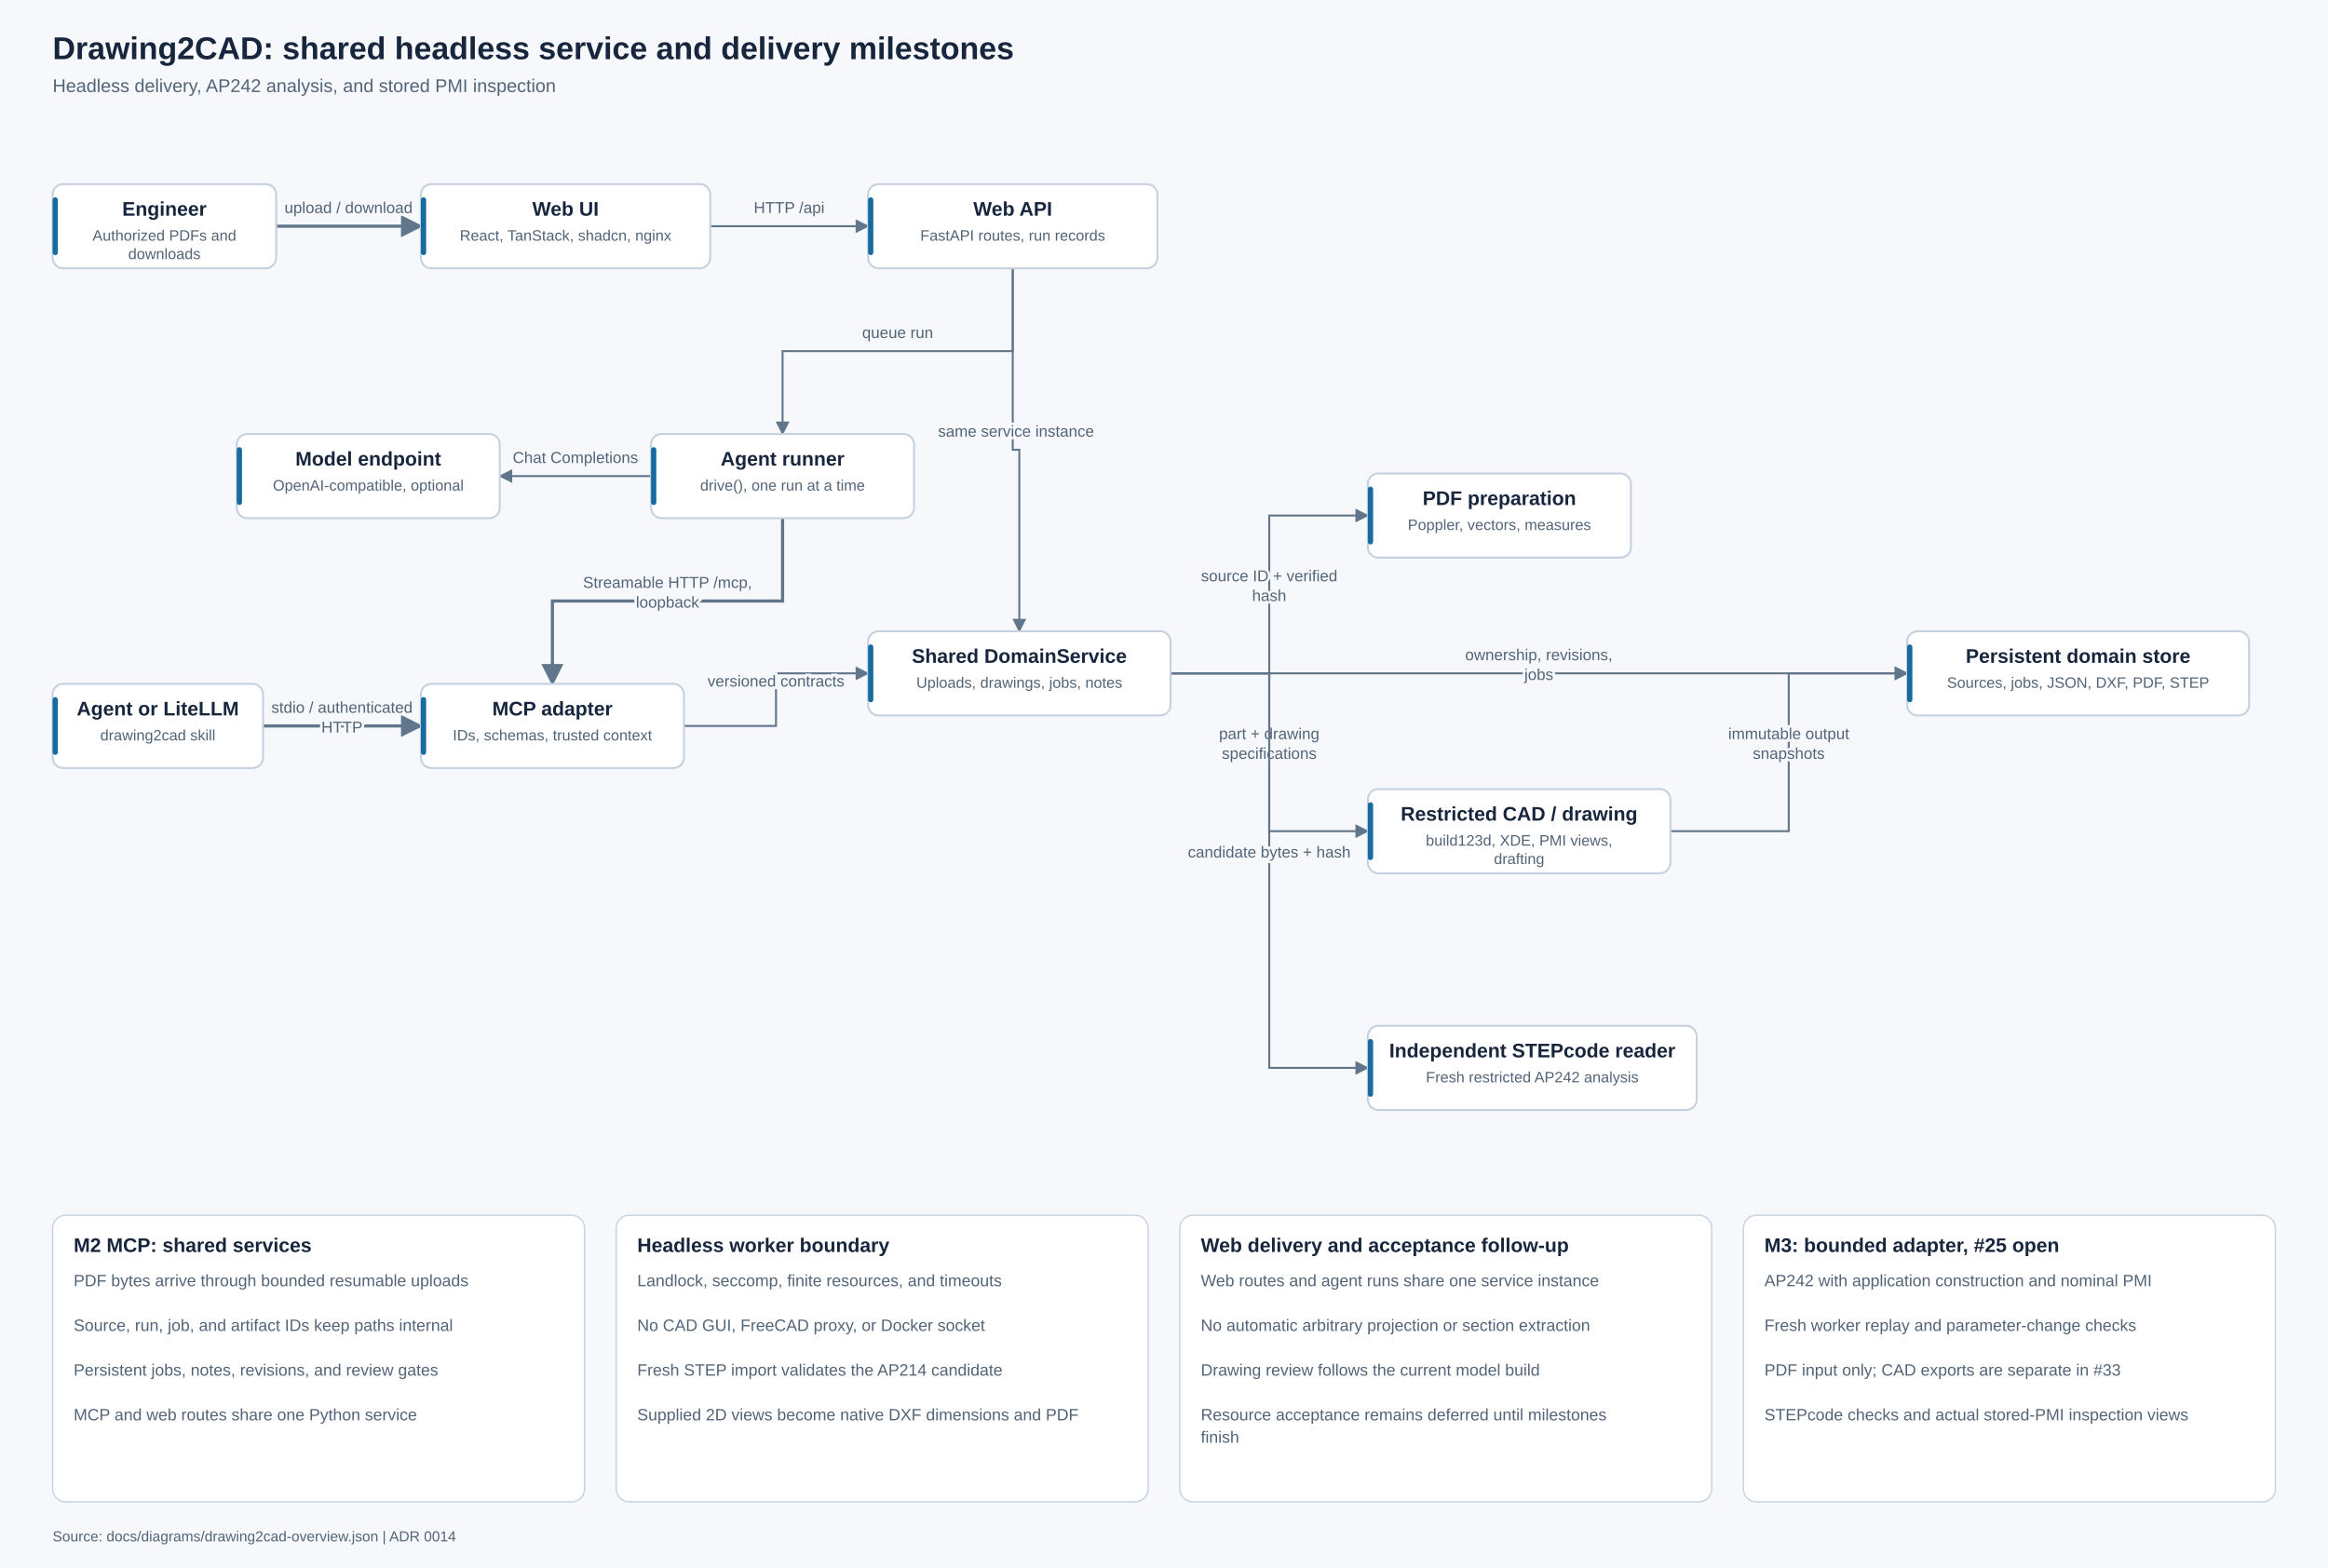
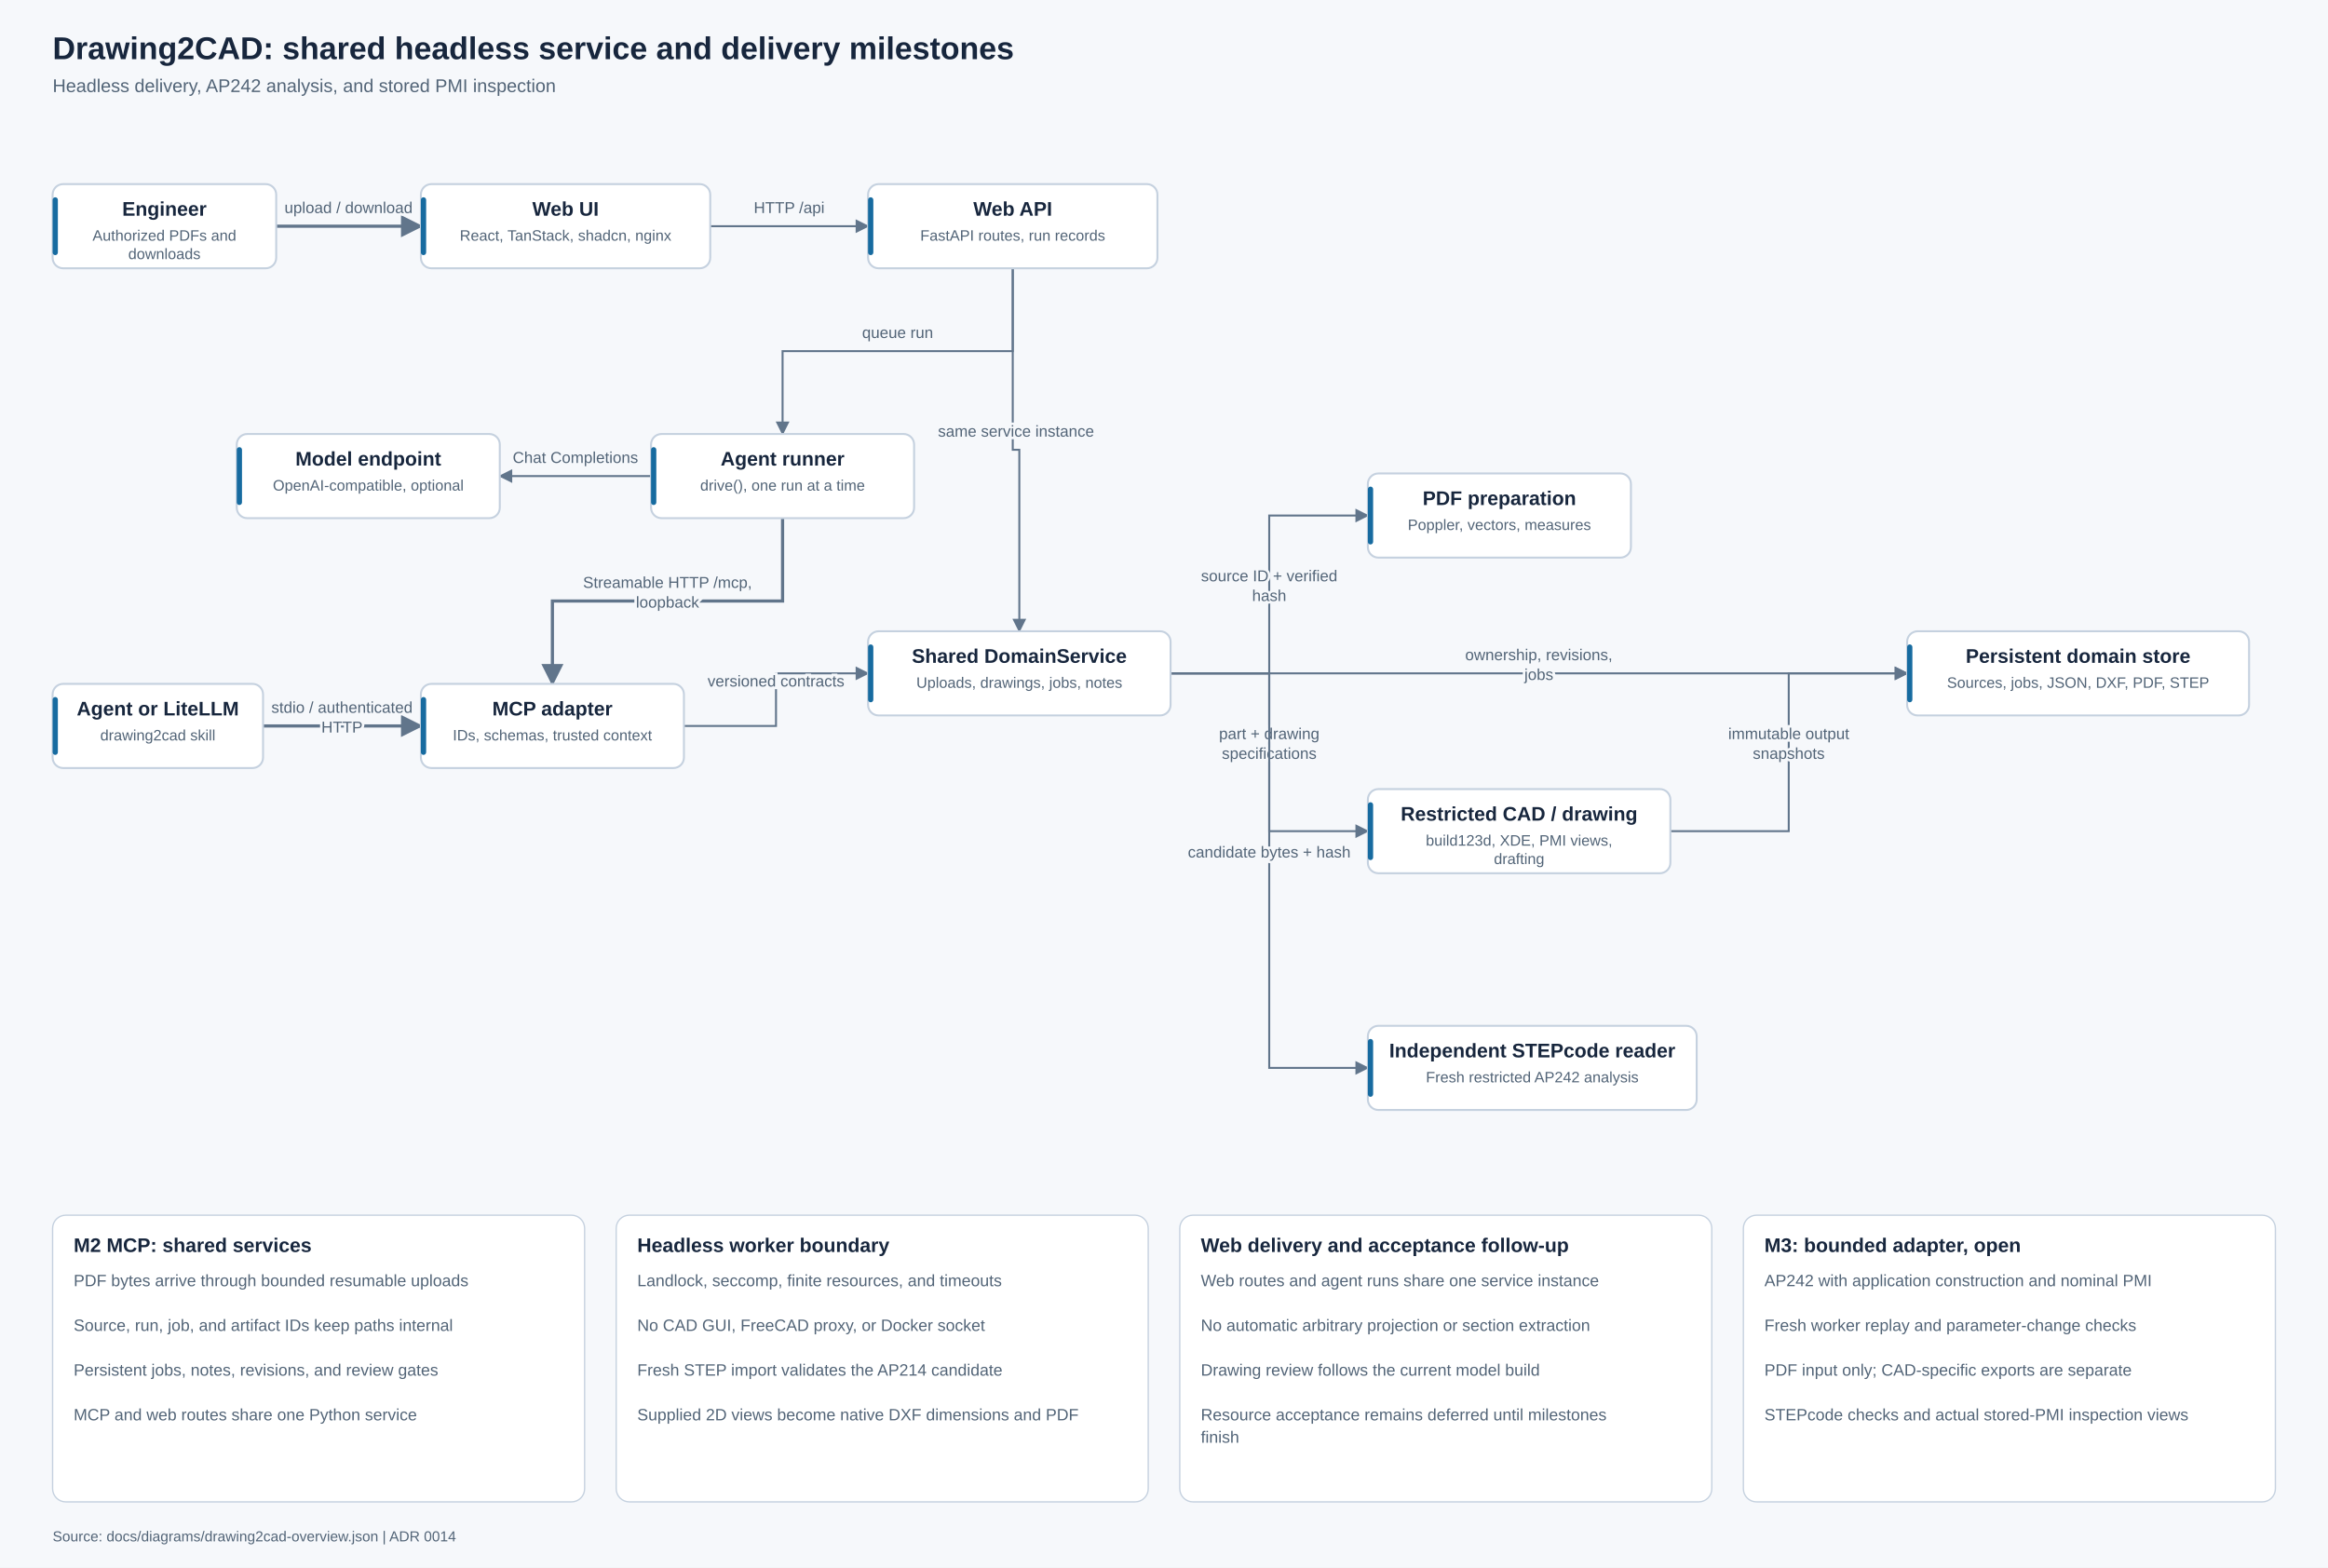
<svg xmlns="http://www.w3.org/2000/svg" viewBox="0 0 1770 1192" role="img" aria-labelledby="title desc">
  <rect width="1770" height="1192" fill="#f6f8fb" />
  <g font-family="Arial, Helvetica, sans-serif">
    <defs>
      <marker id="arrow" viewBox="0 0 10 10" refX="9" refY="5" markerWidth="7" markerHeight="7" orient="auto-start-reverse">
        <path d="M 0 0 L 10 5 L 0 10 z" fill="#61758b" />
      </marker>
    </defs>
    <text x="40" y="45" font-size="24" fill="#17263d" font-weight="700" text-anchor="start">Drawing2CAD: shared headless service and delivery milestones</text>
    <text x="40" y="70" font-size="14" fill="#526477" font-weight="400" text-anchor="start">Headless delivery, AP242 analysis, and stored PMI inspection</text>
    <path d="M210,172 H265 V172 H320" fill="none" stroke="#61758b" stroke-width="2.4" marker-end="url(#arrow)" />
    <text x="265" y="162" text-anchor="middle" font-size="12" fill="#526477" stroke="#f6f8fb" stroke-width="4" paint-order="stroke">upload / download</text>
    <path d="M540,172 H600 V172 H660" fill="none" stroke="#61758b" stroke-width="1.5" marker-end="url(#arrow)" />
    <text x="600" y="162" text-anchor="middle" font-size="12" fill="#526477" stroke="#f6f8fb" stroke-width="4" paint-order="stroke">HTTP /api</text>
    <path d="M770,204 V342 H775 V480" fill="none" stroke="#61758b" stroke-width="1.5" marker-end="url(#arrow)" />
    <text x="772.5" y="332" text-anchor="middle" font-size="12" fill="#526477" stroke="#f6f8fb" stroke-width="4" paint-order="stroke">same service instance</text>
    <path d="M770,204 V267 H595 V330" fill="none" stroke="#61758b" stroke-width="1.5" marker-end="url(#arrow)" />
    <text x="682.5" y="257" text-anchor="middle" font-size="12" fill="#526477" stroke="#f6f8fb" stroke-width="4" paint-order="stroke">queue run</text>
    <path d="M495,362 H437.5 V362 H380" fill="none" stroke="#61758b" stroke-width="1.5" marker-end="url(#arrow)" />
    <text x="437.5" y="352" text-anchor="middle" font-size="12" fill="#526477" stroke="#f6f8fb" stroke-width="4" paint-order="stroke">Chat Completions</text>
    <path d="M595,394 V457 H420 V520" fill="none" stroke="#61758b" stroke-width="2.4" marker-end="url(#arrow)" />
    <text x="507.5" y="447" text-anchor="middle" font-size="12" fill="#526477" stroke="#f6f8fb" stroke-width="4" paint-order="stroke">Streamable HTTP /mcp,</text>
    <text x="507.5" y="462" text-anchor="middle" font-size="12" fill="#526477" stroke="#f6f8fb" stroke-width="4" paint-order="stroke">loopback</text>
    <path d="M200,552 H260 V552 H320" fill="none" stroke="#61758b" stroke-width="2.4" marker-end="url(#arrow)" />
    <text x="260" y="542" text-anchor="middle" font-size="12" fill="#526477" stroke="#f6f8fb" stroke-width="4" paint-order="stroke">stdio / authenticated</text>
    <text x="260" y="557" text-anchor="middle" font-size="12" fill="#526477" stroke="#f6f8fb" stroke-width="4" paint-order="stroke">HTTP</text>
    <path d="M520,552 H590 V512 H660" fill="none" stroke="#61758b" stroke-width="1.5" marker-end="url(#arrow)" />
    <text x="590" y="522" text-anchor="middle" font-size="12" fill="#526477" stroke="#f6f8fb" stroke-width="4" paint-order="stroke">versioned contracts</text>
    <path d="M890,512 H965 V392 H1040" fill="none" stroke="#61758b" stroke-width="1.5" marker-end="url(#arrow)" />
    <text x="965" y="442" text-anchor="middle" font-size="12" fill="#526477" stroke="#f6f8fb" stroke-width="4" paint-order="stroke">source ID + verified</text>
    <text x="965" y="457" text-anchor="middle" font-size="12" fill="#526477" stroke="#f6f8fb" stroke-width="4" paint-order="stroke">hash</text>
    <path d="M890,512 H965 V632 H1040" fill="none" stroke="#61758b" stroke-width="1.5" marker-end="url(#arrow)" />
    <text x="965" y="562" text-anchor="middle" font-size="12" fill="#526477" stroke="#f6f8fb" stroke-width="4" paint-order="stroke">part + drawing</text>
    <text x="965" y="577" text-anchor="middle" font-size="12" fill="#526477" stroke="#f6f8fb" stroke-width="4" paint-order="stroke">specifications</text>
    <path d="M890,512 H965 V812 H1040" fill="none" stroke="#61758b" stroke-width="1.5" marker-end="url(#arrow)" />
    <text x="965" y="652" text-anchor="middle" font-size="12" fill="#526477" stroke="#f6f8fb" stroke-width="4" paint-order="stroke">candidate bytes + hash</text>
    <path d="M890,512 H1170 V512 H1450" fill="none" stroke="#61758b" stroke-width="1.5" marker-end="url(#arrow)" />
    <text x="1170" y="502" text-anchor="middle" font-size="12" fill="#526477" stroke="#f6f8fb" stroke-width="4" paint-order="stroke">ownership, revisions,</text>
    <text x="1170" y="517" text-anchor="middle" font-size="12" fill="#526477" stroke="#f6f8fb" stroke-width="4" paint-order="stroke">jobs</text>
    <path d="M1270,632 H1360 V512 H1450" fill="none" stroke="#61758b" stroke-width="1.5" marker-end="url(#arrow)" />
    <text x="1360" y="562" text-anchor="middle" font-size="12" fill="#526477" stroke="#f6f8fb" stroke-width="4" paint-order="stroke">immutable output</text>
    <text x="1360" y="577" text-anchor="middle" font-size="12" fill="#526477" stroke="#f6f8fb" stroke-width="4" paint-order="stroke">snapshots</text>
    <g id="engineer">
      <rect x="40" y="140" width="170" height="64" rx="8" fill="#ffffff" stroke="#c5d1df" stroke-width="1.5" />
      <rect x="40" y="150" width="4" height="44" rx="2" fill="#176ba0" />
      <text x="125" y="164" font-size="15" fill="#17263d" font-weight="700" text-anchor="middle">Engineer</text>
      <text x="125" y="183" font-size="11.5" fill="#526477" font-weight="400" text-anchor="middle">Authorized PDFs and</text>
      <text x="125" y="197" font-size="11.5" fill="#526477" font-weight="400" text-anchor="middle">downloads</text>
    </g>
    <g id="webui">
      <rect x="320" y="140" width="220" height="64" rx="8" fill="#ffffff" stroke="#c5d1df" stroke-width="1.5" />
      <rect x="320" y="150" width="4" height="44" rx="2" fill="#176ba0" />
      <text x="430" y="164" font-size="15" fill="#17263d" font-weight="700" text-anchor="middle">Web UI</text>
      <text x="430" y="183" font-size="11.5" fill="#526477" font-weight="400" text-anchor="middle">React, TanStack, shadcn, nginx</text>
    </g>
    <g id="demoapi">
      <rect x="660" y="140" width="220" height="64" rx="8" fill="#ffffff" stroke="#c5d1df" stroke-width="1.5" />
      <rect x="660" y="150" width="4" height="44" rx="2" fill="#176ba0" />
      <text x="770" y="164" font-size="15" fill="#17263d" font-weight="700" text-anchor="middle">Web API</text>
      <text x="770" y="183" font-size="11.5" fill="#526477" font-weight="400" text-anchor="middle">FastAPI routes, run records</text>
    </g>
    <g id="demotools">
      <rect x="660" y="480" width="230" height="64" rx="8" fill="#ffffff" stroke="#c5d1df" stroke-width="1.5" />
      <rect x="660" y="490" width="4" height="44" rx="2" fill="#176ba0" />
      <text x="775" y="504" font-size="15" fill="#17263d" font-weight="700" text-anchor="middle">Shared DomainService</text>
      <text x="775" y="523" font-size="11.5" fill="#526477" font-weight="400" text-anchor="middle">Uploads, drawings, jobs, notes</text>
    </g>
    <g id="model">
      <rect x="180" y="330" width="200" height="64" rx="8" fill="#ffffff" stroke="#c5d1df" stroke-width="1.5" />
      <rect x="180" y="340" width="4" height="44" rx="2" fill="#176ba0" />
      <text x="280" y="354" font-size="15" fill="#17263d" font-weight="700" text-anchor="middle">Model endpoint</text>
      <text x="280" y="373" font-size="11.5" fill="#526477" font-weight="400" text-anchor="middle">OpenAI-compatible, optional</text>
    </g>
    <g id="runner">
      <rect x="495" y="330" width="200" height="64" rx="8" fill="#ffffff" stroke="#c5d1df" stroke-width="1.5" />
      <rect x="495" y="340" width="4" height="44" rx="2" fill="#176ba0" />
      <text x="595" y="354" font-size="15" fill="#17263d" font-weight="700" text-anchor="middle">Agent runner</text>
      <text x="595" y="373" font-size="11.5" fill="#526477" font-weight="400" text-anchor="middle">drive(), one run at a time</text>
    </g>
    <g id="agent">
      <rect x="40" y="520" width="160" height="64" rx="8" fill="#ffffff" stroke="#c5d1df" stroke-width="1.5" />
      <rect x="40" y="530" width="4" height="44" rx="2" fill="#176ba0" />
      <text x="120" y="544" font-size="15" fill="#17263d" font-weight="700" text-anchor="middle">Agent or LiteLLM</text>
      <text x="120" y="563" font-size="11.5" fill="#526477" font-weight="400" text-anchor="middle">drawing2cad skill</text>
    </g>
    <g id="mcp">
      <rect x="320" y="520" width="200" height="64" rx="8" fill="#ffffff" stroke="#c5d1df" stroke-width="1.5" />
      <rect x="320" y="530" width="4" height="44" rx="2" fill="#176ba0" />
      <text x="420" y="544" font-size="15" fill="#17263d" font-weight="700" text-anchor="middle">MCP adapter</text>
      <text x="420" y="563" font-size="11.5" fill="#526477" font-weight="400" text-anchor="middle">IDs, schemas, trusted context</text>
    </g>
    <g id="pdf">
      <rect x="1040" y="360" width="200" height="64" rx="8" fill="#ffffff" stroke="#c5d1df" stroke-width="1.5" />
      <rect x="1040" y="370" width="4" height="44" rx="2" fill="#176ba0" />
      <text x="1140" y="384" font-size="15" fill="#17263d" font-weight="700" text-anchor="middle">PDF preparation</text>
      <text x="1140" y="403" font-size="11.5" fill="#526477" font-weight="400" text-anchor="middle">Poppler, vectors, measures</text>
    </g>
    <g id="worker">
      <rect x="1040" y="600" width="230" height="64" rx="8" fill="#ffffff" stroke="#c5d1df" stroke-width="1.5" />
      <rect x="1040" y="610" width="4" height="44" rx="2" fill="#176ba0" />
      <text x="1155" y="624" font-size="15" fill="#17263d" font-weight="700" text-anchor="middle">Restricted CAD / drawing</text>
      <text x="1155" y="643" font-size="11.5" fill="#526477" font-weight="400" text-anchor="middle">build123d, XDE, PMI views,</text>
      <text x="1155" y="657" font-size="11.5" fill="#526477" font-weight="400" text-anchor="middle">drafting</text>
    </g>
    <g id="analyzer">
      <rect x="1040" y="780" width="250" height="64" rx="8" fill="#ffffff" stroke="#c5d1df" stroke-width="1.5" />
      <rect x="1040" y="790" width="4" height="44" rx="2" fill="#176ba0" />
      <text x="1165" y="804" font-size="15" fill="#17263d" font-weight="700" text-anchor="middle">Independent STEPcode reader</text>
      <text x="1165" y="823" font-size="11.5" fill="#526477" font-weight="400" text-anchor="middle">Fresh restricted AP242 analysis</text>
    </g>
    <g id="artifacts">
      <rect x="1450" y="480" width="260" height="64" rx="8" fill="#ffffff" stroke="#c5d1df" stroke-width="1.5" />
      <rect x="1450" y="490" width="4" height="44" rx="2" fill="#176ba0" />
      <text x="1580" y="504" font-size="15" fill="#17263d" font-weight="700" text-anchor="middle">Persistent domain store</text>
      <text x="1580" y="523" font-size="11.5" fill="#526477" font-weight="400" text-anchor="middle">Sources, jobs, JSON, DXF, PDF, STEP</text>
    </g>
    <rect x="40" y="924" width="404.5" height="218" rx="10" fill="#ffffff" stroke="#c5d1df" />
    <text x="56" y="952" font-size="15" fill="#17263d" font-weight="700" text-anchor="start">M2 MCP: shared services</text>
    <text x="56" y="978" font-size="12.5" fill="#526477" font-weight="400" text-anchor="start">PDF bytes arrive through bounded resumable uploads</text>
    <text x="56" y="995" font-size="12.5" fill="#526477" font-weight="400" text-anchor="start" />
    <text x="56" y="1012" font-size="12.5" fill="#526477" font-weight="400" text-anchor="start">Source, run, job, and artifact IDs keep paths internal</text>
    <text x="56" y="1029" font-size="12.5" fill="#526477" font-weight="400" text-anchor="start" />
    <text x="56" y="1046" font-size="12.5" fill="#526477" font-weight="400" text-anchor="start">Persistent jobs, notes, revisions, and review gates</text>
    <text x="56" y="1063" font-size="12.5" fill="#526477" font-weight="400" text-anchor="start" />
    <text x="56" y="1080" font-size="12.5" fill="#526477" font-weight="400" text-anchor="start">MCP and web routes share one Python service</text>
    <text x="56" y="1097" font-size="12.5" fill="#526477" font-weight="400" text-anchor="start" />
    <rect x="468.5" y="924" width="404.5" height="218" rx="10" fill="#ffffff" stroke="#c5d1df" />
    <text x="484.5" y="952" font-size="15" fill="#17263d" font-weight="700" text-anchor="start">Headless worker boundary</text>
    <text x="484.5" y="978" font-size="12.5" fill="#526477" font-weight="400" text-anchor="start">Landlock, seccomp, finite resources, and timeouts</text>
    <text x="484.5" y="995" font-size="12.5" fill="#526477" font-weight="400" text-anchor="start" />
    <text x="484.5" y="1012" font-size="12.5" fill="#526477" font-weight="400" text-anchor="start">No CAD GUI, FreeCAD proxy, or Docker socket</text>
    <text x="484.5" y="1029" font-size="12.5" fill="#526477" font-weight="400" text-anchor="start" />
    <text x="484.5" y="1046" font-size="12.5" fill="#526477" font-weight="400" text-anchor="start">Fresh STEP import validates the AP214 candidate</text>
    <text x="484.5" y="1063" font-size="12.5" fill="#526477" font-weight="400" text-anchor="start" />
    <text x="484.5" y="1080" font-size="12.5" fill="#526477" font-weight="400" text-anchor="start">Supplied 2D views become native DXF dimensions and PDF</text>
    <text x="484.5" y="1097" font-size="12.5" fill="#526477" font-weight="400" text-anchor="start" />
    <rect x="897" y="924" width="404.5" height="218" rx="10" fill="#ffffff" stroke="#c5d1df" />
    <text x="913" y="952" font-size="15" fill="#17263d" font-weight="700" text-anchor="start">Web delivery and acceptance follow-up</text>
    <text x="913" y="978" font-size="12.5" fill="#526477" font-weight="400" text-anchor="start">Web routes and agent runs share one service instance</text>
    <text x="913" y="995" font-size="12.5" fill="#526477" font-weight="400" text-anchor="start" />
    <text x="913" y="1012" font-size="12.5" fill="#526477" font-weight="400" text-anchor="start">No automatic arbitrary projection or section extraction</text>
    <text x="913" y="1029" font-size="12.5" fill="#526477" font-weight="400" text-anchor="start" />
    <text x="913" y="1046" font-size="12.5" fill="#526477" font-weight="400" text-anchor="start">Drawing review follows the current model build</text>
    <text x="913" y="1063" font-size="12.5" fill="#526477" font-weight="400" text-anchor="start" />
    <text x="913" y="1080" font-size="12.5" fill="#526477" font-weight="400" text-anchor="start">Resource acceptance remains deferred until milestones</text>
    <text x="913" y="1097" font-size="12.5" fill="#526477" font-weight="400" text-anchor="start">finish</text>
    <text x="913" y="1114" font-size="12.5" fill="#526477" font-weight="400" text-anchor="start" />
    <rect x="1325.5" y="924" width="404.5" height="218" rx="10" fill="#ffffff" stroke="#c5d1df" />
-     <text x="1341.5" y="952" font-size="15" fill="#17263d" font-weight="700" text-anchor="start">M3: bounded adapter, #25 open</text>
+     <text x="1341.5" y="952" font-size="15" fill="#17263d" font-weight="700" text-anchor="start">M3: bounded adapter, open</text>
    <text x="1341.5" y="978" font-size="12.5" fill="#526477" font-weight="400" text-anchor="start">AP242 with application construction and nominal PMI</text>
    <text x="1341.5" y="995" font-size="12.5" fill="#526477" font-weight="400" text-anchor="start" />
    <text x="1341.5" y="1012" font-size="12.5" fill="#526477" font-weight="400" text-anchor="start">Fresh worker replay and parameter-change checks</text>
    <text x="1341.5" y="1029" font-size="12.5" fill="#526477" font-weight="400" text-anchor="start" />
-     <text x="1341.5" y="1046" font-size="12.5" fill="#526477" font-weight="400" text-anchor="start">PDF input only; CAD exports are separate in #33</text>
+     <text x="1341.5" y="1046" font-size="12.5" fill="#526477" font-weight="400" text-anchor="start">PDF input only; CAD-specific exports are separate</text>
    <text x="1341.5" y="1063" font-size="12.5" fill="#526477" font-weight="400" text-anchor="start" />
    <text x="1341.5" y="1080" font-size="12.5" fill="#526477" font-weight="400" text-anchor="start">STEPcode checks and actual stored-PMI inspection views</text>
    <text x="1341.5" y="1097" font-size="12.5" fill="#526477" font-weight="400" text-anchor="start" />
    <text x="40" y="1172" font-size="11" fill="#526477" font-weight="400" text-anchor="start">Source: docs/diagrams/drawing2cad-overview.json | ADR 0014</text>
  </g>
</svg>
